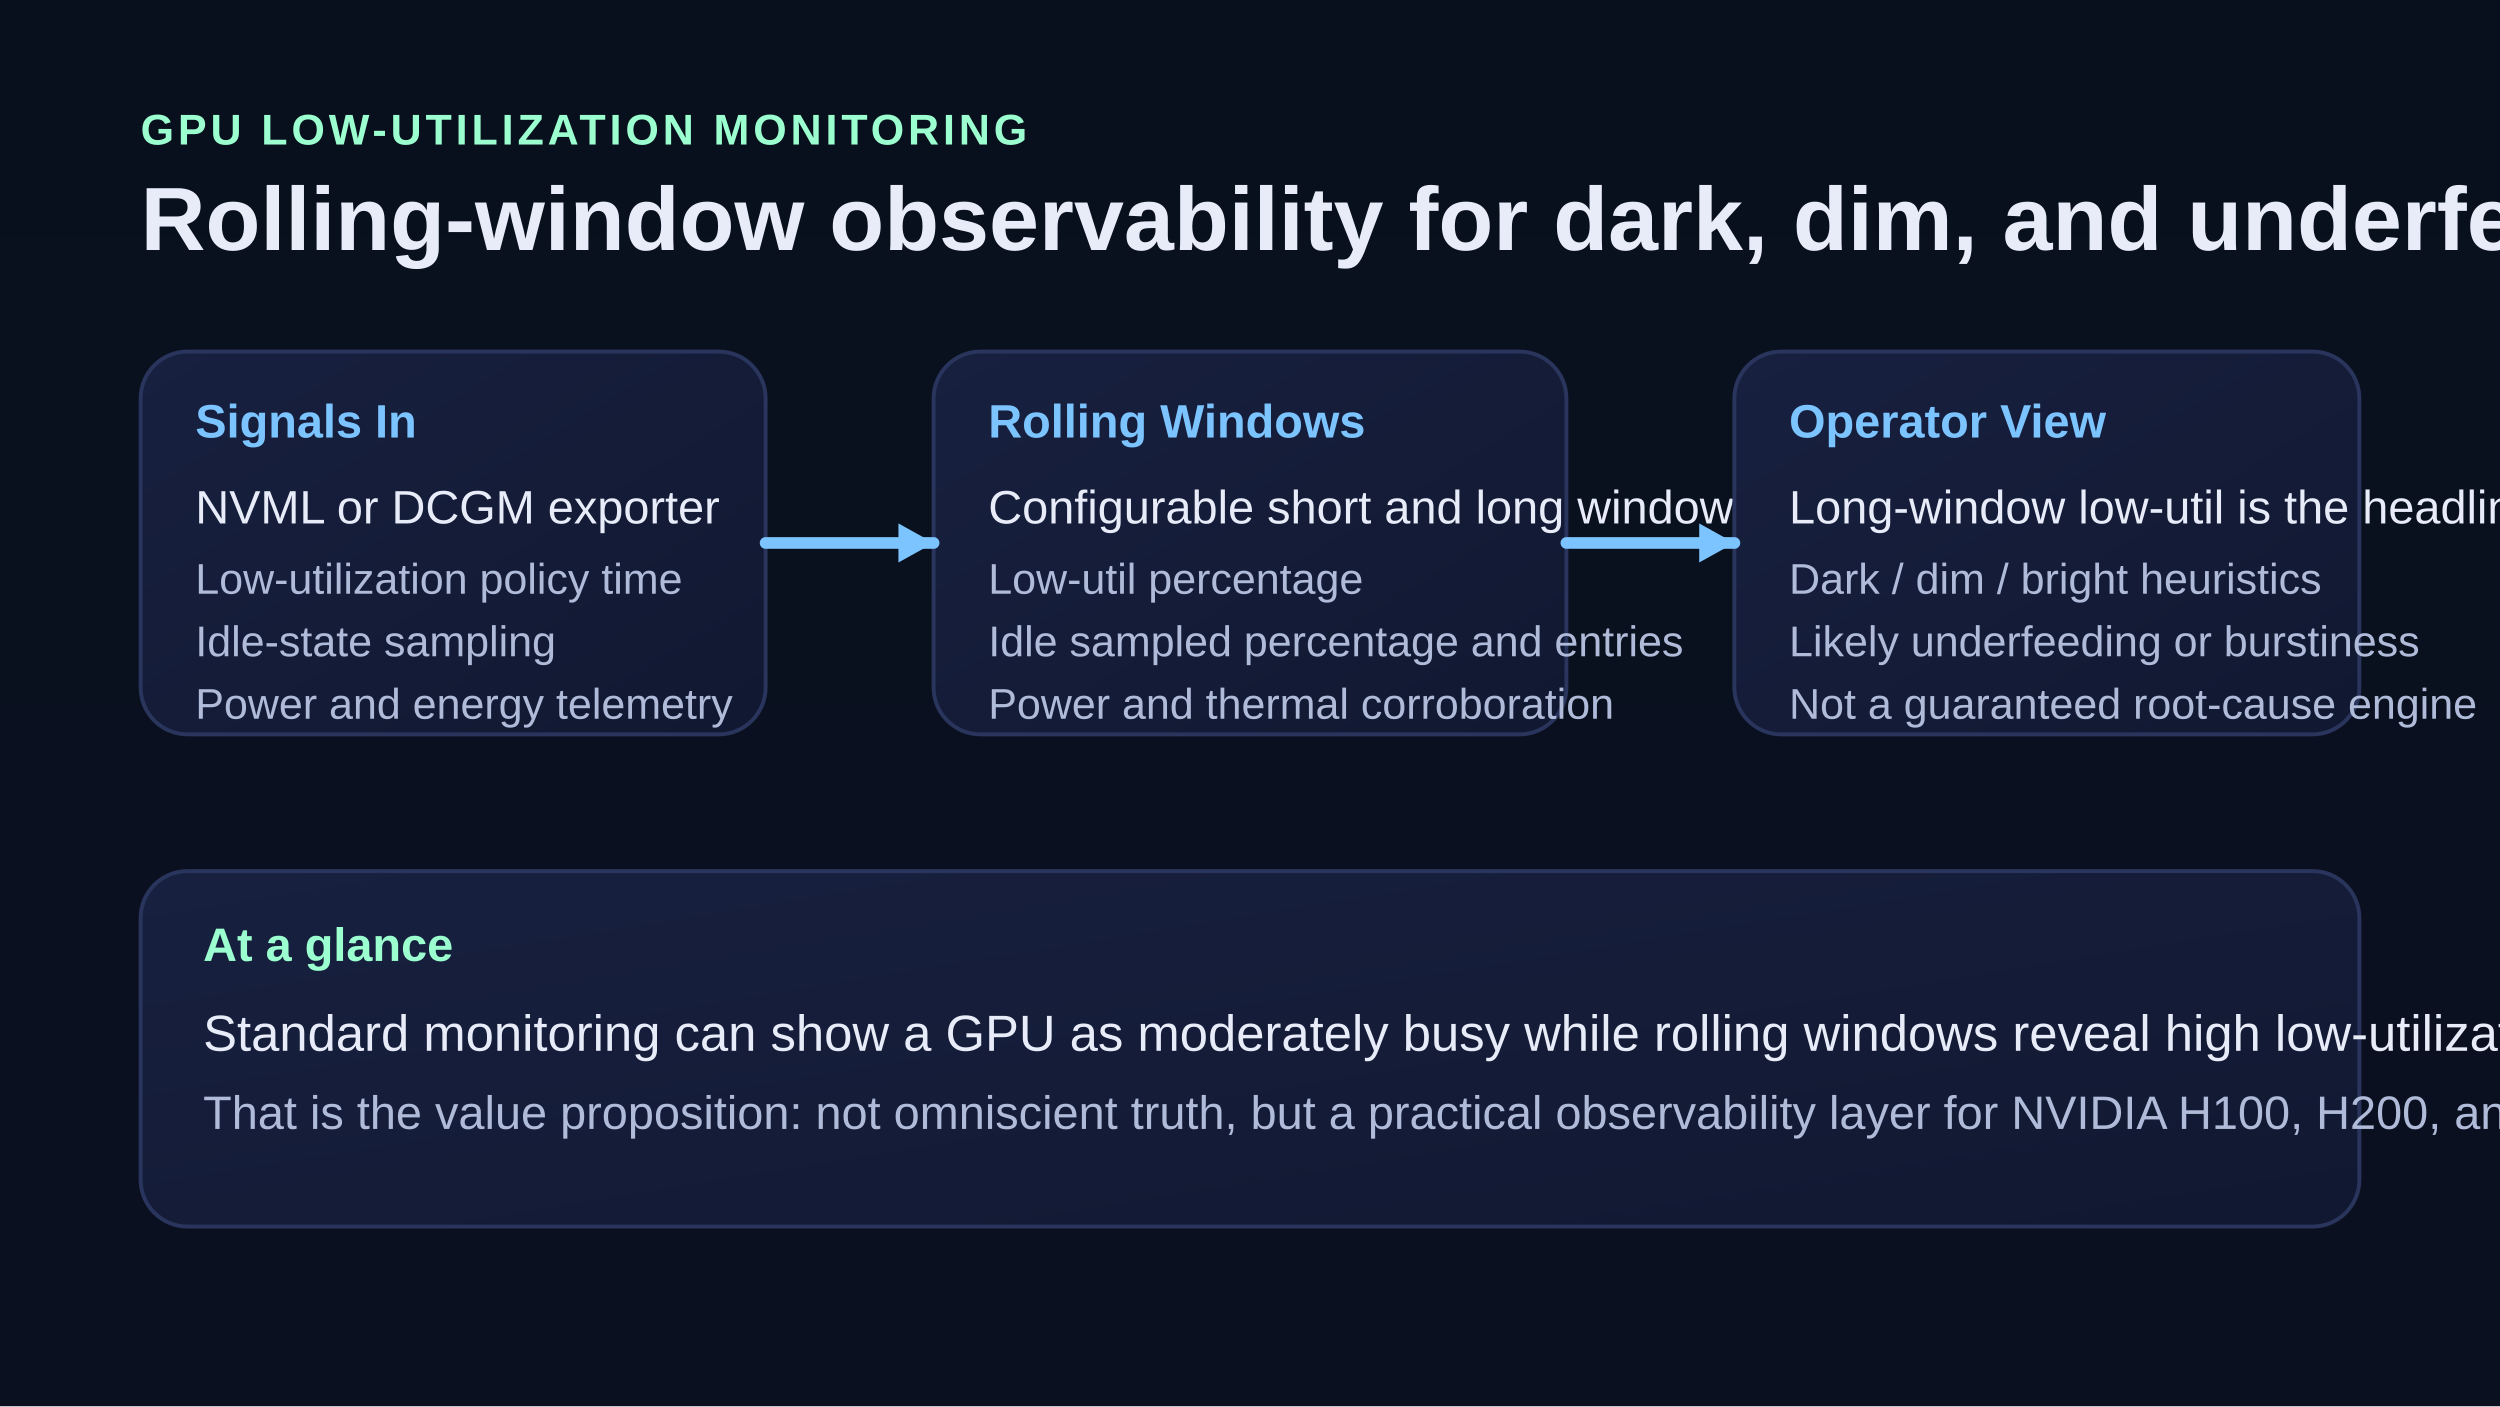
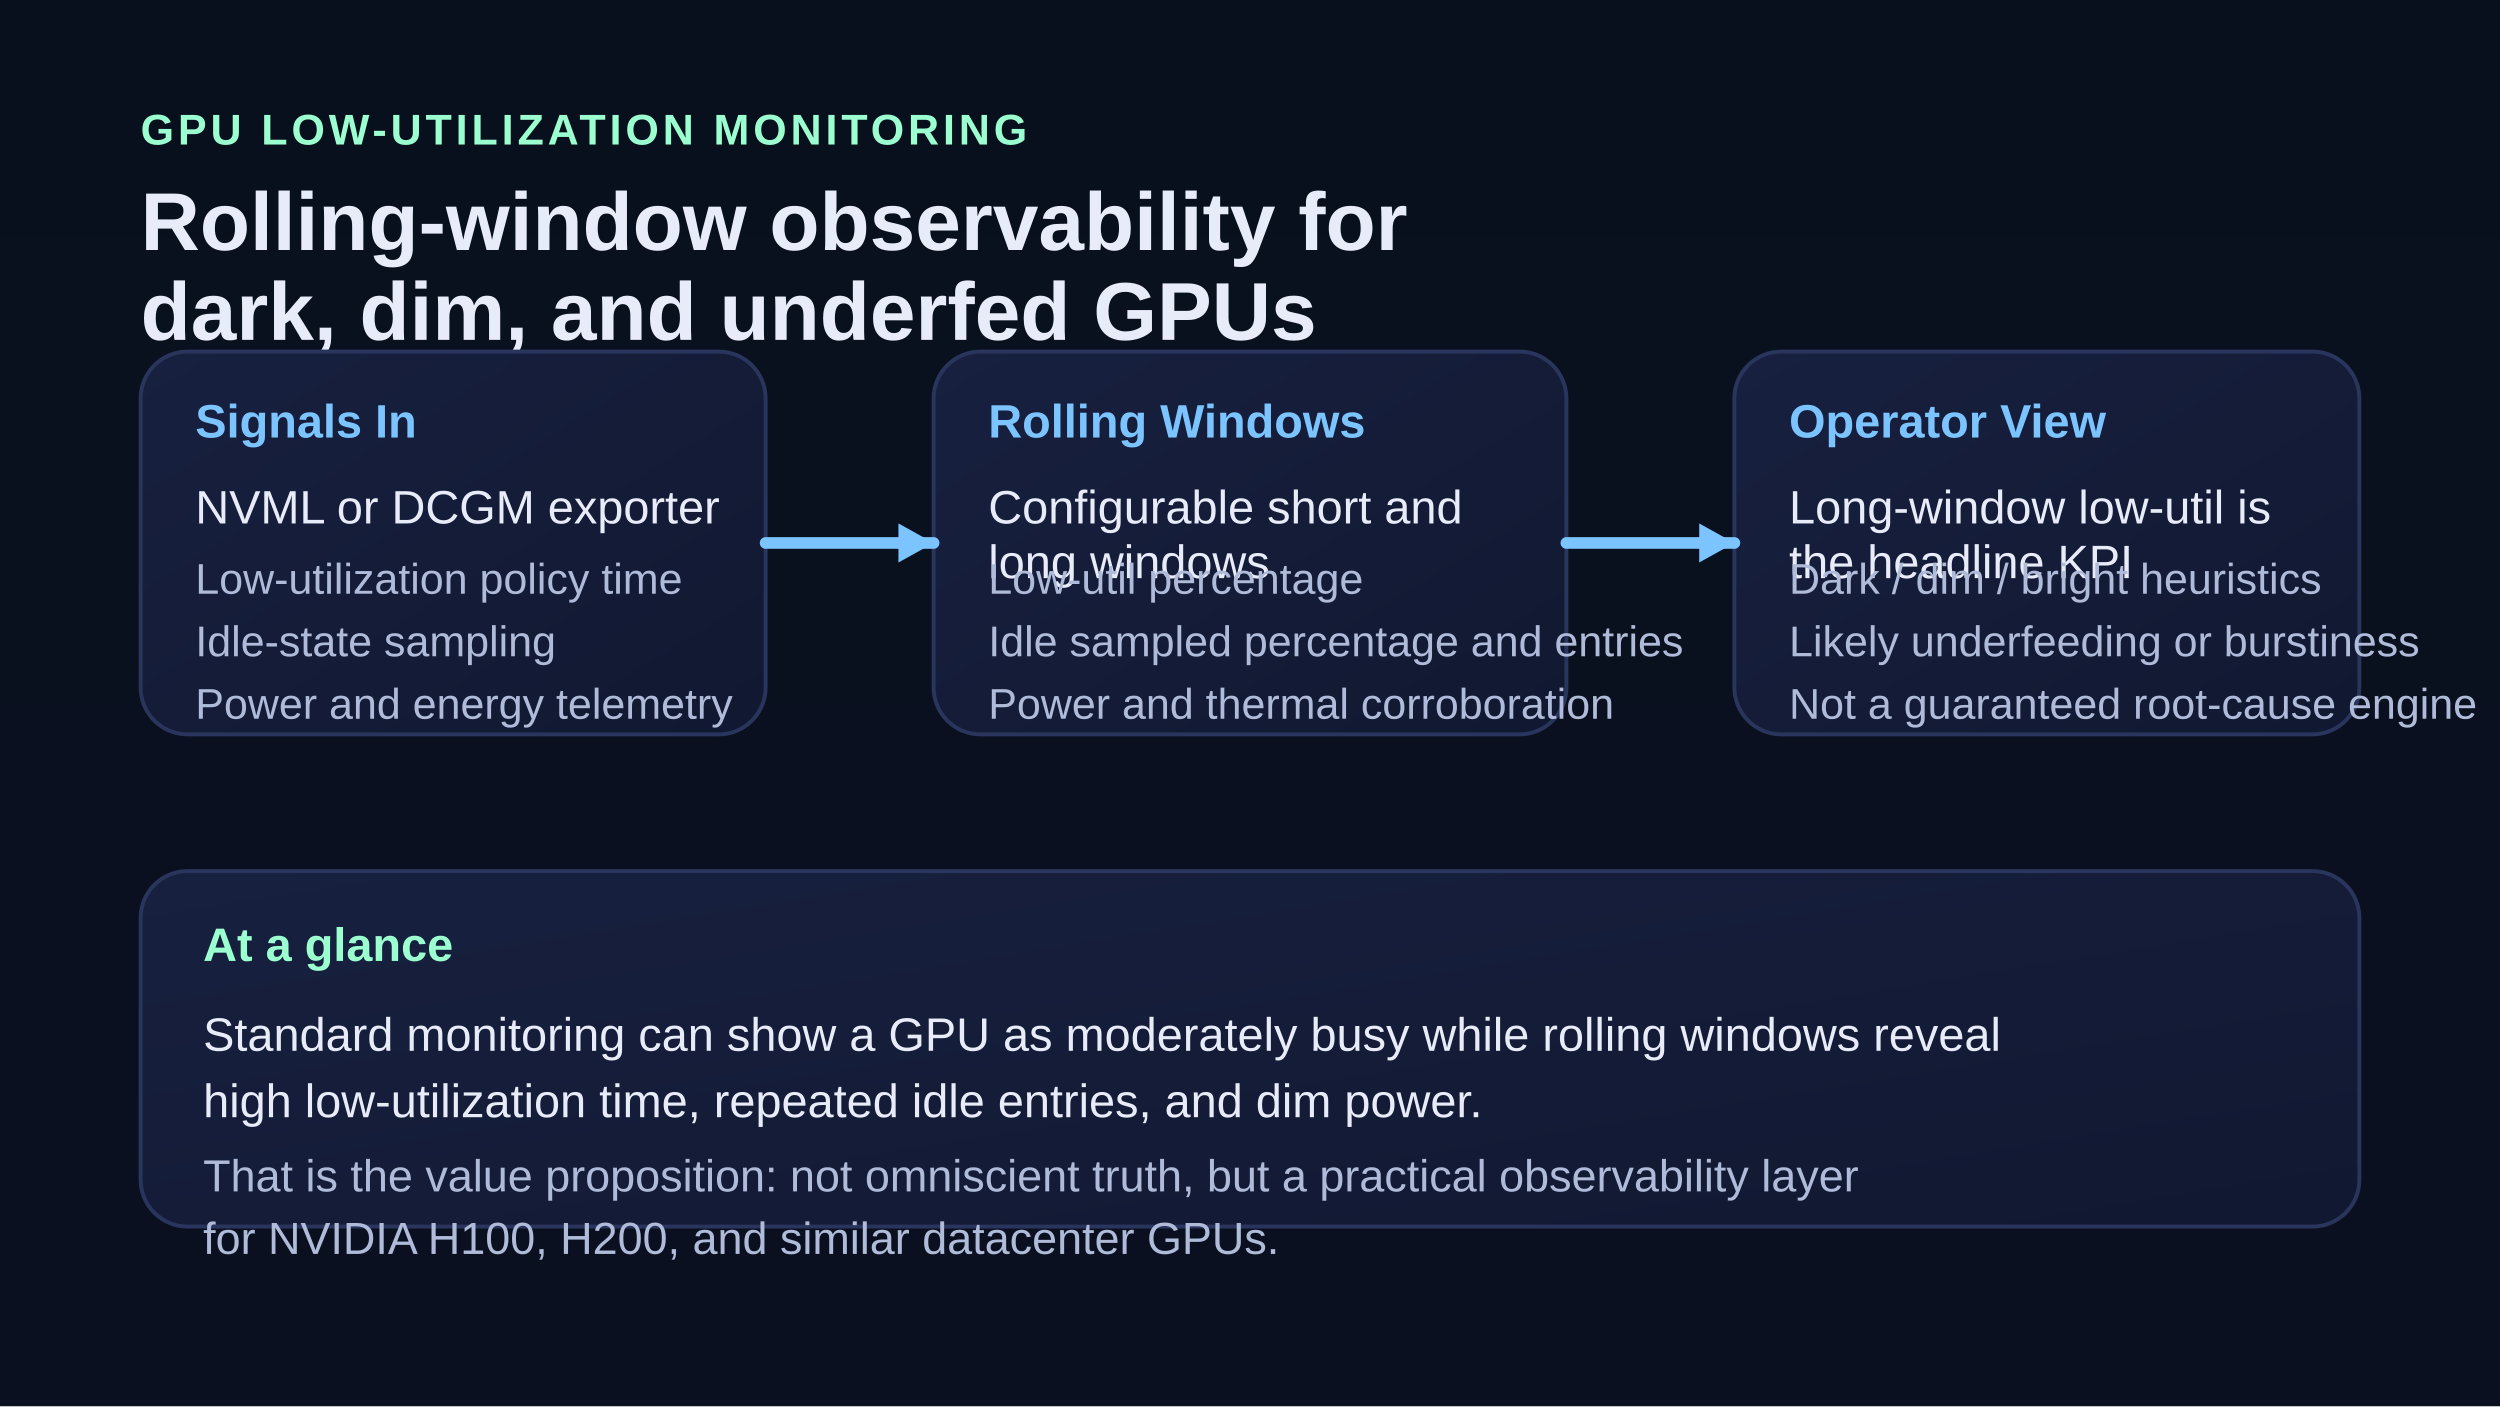
<svg xmlns="http://www.w3.org/2000/svg" width="1280" height="720" viewBox="0 0 1280 720" role="img" aria-label="gpu-low-util-monitor overview">
  <defs>
    <linearGradient id="bg" x1="0" x2="0" y1="0" y2="1">
      <stop offset="0%" stop-color="#08101d" />
      <stop offset="100%" stop-color="#0b1020" />
    </linearGradient>
    <linearGradient id="panel" x1="0" x2="1" y1="0" y2="1">
      <stop offset="0%" stop-color="#17203f" />
      <stop offset="100%" stop-color="#111831" />
    </linearGradient>
  </defs>
  <rect width="1280" height="720" fill="url(#bg)" />
  <text x="72" y="74" fill="#9bffcf" font-family="Segoe UI, Arial, sans-serif" font-size="22" font-weight="700" letter-spacing="2">GPU LOW-UTILIZATION MONITORING</text>
-   <text x="72" y="128" fill="#e8ecf8" font-family="Segoe UI, Arial, sans-serif" font-size="46" font-weight="800">Rolling-window observability for dark, dim, and underfed GPUs</text>
+   <text x="72" y="128" fill="#e8ecf8" font-family="Segoe UI, Arial, sans-serif" font-size="42" font-weight="800">
+     <tspan x="72" dy="0">Rolling-window observability for</tspan>
+     <tspan x="72" dy="46">dark, dim, and underfed GPUs</tspan>
+   </text>
  <rect x="72" y="180" width="320" height="196" rx="24" fill="url(#panel)" stroke="#2a355d" stroke-width="2" />
  <text x="100" y="224" fill="#7cc4ff" font-family="Segoe UI, Arial, sans-serif" font-size="24" font-weight="700">Signals In</text>
  <text x="100" y="268" fill="#e8ecf8" font-family="Segoe UI, Arial, sans-serif" font-size="24">NVML or DCGM exporter</text>
  <text x="100" y="304" fill="#afbbd8" font-family="Segoe UI, Arial, sans-serif" font-size="22">Low-utilization policy time</text>
  <text x="100" y="336" fill="#afbbd8" font-family="Segoe UI, Arial, sans-serif" font-size="22">Idle-state sampling</text>
  <text x="100" y="368" fill="#afbbd8" font-family="Segoe UI, Arial, sans-serif" font-size="22">Power and energy telemetry</text>
  <rect x="478" y="180" width="324" height="196" rx="24" fill="url(#panel)" stroke="#2a355d" stroke-width="2" />
  <text x="506" y="224" fill="#7cc4ff" font-family="Segoe UI, Arial, sans-serif" font-size="24" font-weight="700">Rolling Windows</text>
-   <text x="506" y="268" fill="#e8ecf8" font-family="Segoe UI, Arial, sans-serif" font-size="24">Configurable short and long windows</text>
+   <text x="506" y="268" fill="#e8ecf8" font-family="Segoe UI, Arial, sans-serif" font-size="24">
+     <tspan x="506" dy="0">Configurable short and</tspan>
+     <tspan x="506" dy="28">long windows</tspan>
+   </text>
  <text x="506" y="304" fill="#afbbd8" font-family="Segoe UI, Arial, sans-serif" font-size="22">Low-util percentage</text>
  <text x="506" y="336" fill="#afbbd8" font-family="Segoe UI, Arial, sans-serif" font-size="22">Idle sampled percentage and entries</text>
  <text x="506" y="368" fill="#afbbd8" font-family="Segoe UI, Arial, sans-serif" font-size="22">Power and thermal corroboration</text>
  <rect x="888" y="180" width="320" height="196" rx="24" fill="url(#panel)" stroke="#2a355d" stroke-width="2" />
  <text x="916" y="224" fill="#7cc4ff" font-family="Segoe UI, Arial, sans-serif" font-size="24" font-weight="700">Operator View</text>
-   <text x="916" y="268" fill="#e8ecf8" font-family="Segoe UI, Arial, sans-serif" font-size="24">Long-window low-util is the headline KPI</text>
+   <text x="916" y="268" fill="#e8ecf8" font-family="Segoe UI, Arial, sans-serif" font-size="24">
+     <tspan x="916" dy="0">Long-window low-util is</tspan>
+     <tspan x="916" dy="28">the headline KPI</tspan>
+   </text>
  <text x="916" y="304" fill="#afbbd8" font-family="Segoe UI, Arial, sans-serif" font-size="22">Dark / dim / bright heuristics</text>
  <text x="916" y="336" fill="#afbbd8" font-family="Segoe UI, Arial, sans-serif" font-size="22">Likely underfeeding or burstiness</text>
  <text x="916" y="368" fill="#afbbd8" font-family="Segoe UI, Arial, sans-serif" font-size="22">Not a guaranteed root-cause engine</text>
  <path d="M392 278 L478 278" stroke="#7cc4ff" stroke-width="6" stroke-linecap="round" />
  <polygon points="478,278 460,268 460,288" fill="#7cc4ff" />
  <path d="M802 278 L888 278" stroke="#7cc4ff" stroke-width="6" stroke-linecap="round" />
  <polygon points="888,278 870,268 870,288" fill="#7cc4ff" />
  <rect x="72" y="446" width="1136" height="182" rx="24" fill="url(#panel)" stroke="#2a355d" stroke-width="2" />
  <text x="104" y="492" fill="#9bffcf" font-family="Segoe UI, Arial, sans-serif" font-size="24" font-weight="700">At a glance</text>
-   <text x="104" y="538" fill="#e8ecf8" font-family="Segoe UI, Arial, sans-serif" font-size="26">Standard monitoring can show a GPU as moderately busy while rolling windows reveal high low-utilization time, repeated idle entries, and dim power.</text>
-   <text x="104" y="578" fill="#afbbd8" font-family="Segoe UI, Arial, sans-serif" font-size="24">That is the value proposition: not omniscient truth, but a practical observability layer for NVIDIA H100, H200, and similar datacenter GPUs.</text>
+   <text x="104" y="538" fill="#e8ecf8" font-family="Segoe UI, Arial, sans-serif" font-size="24">
+     <tspan x="104" dy="0">Standard monitoring can show a GPU as moderately busy while rolling windows reveal</tspan>
+     <tspan x="104" dy="34">high low-utilization time, repeated idle entries, and dim power.</tspan>
+   </text>
+   <text x="104" y="610" fill="#afbbd8" font-family="Segoe UI, Arial, sans-serif" font-size="23">
+     <tspan x="104" dy="0">That is the value proposition: not omniscient truth, but a practical observability layer</tspan>
+     <tspan x="104" dy="32">for NVIDIA H100, H200, and similar datacenter GPUs.</tspan>
+   </text>
</svg>
